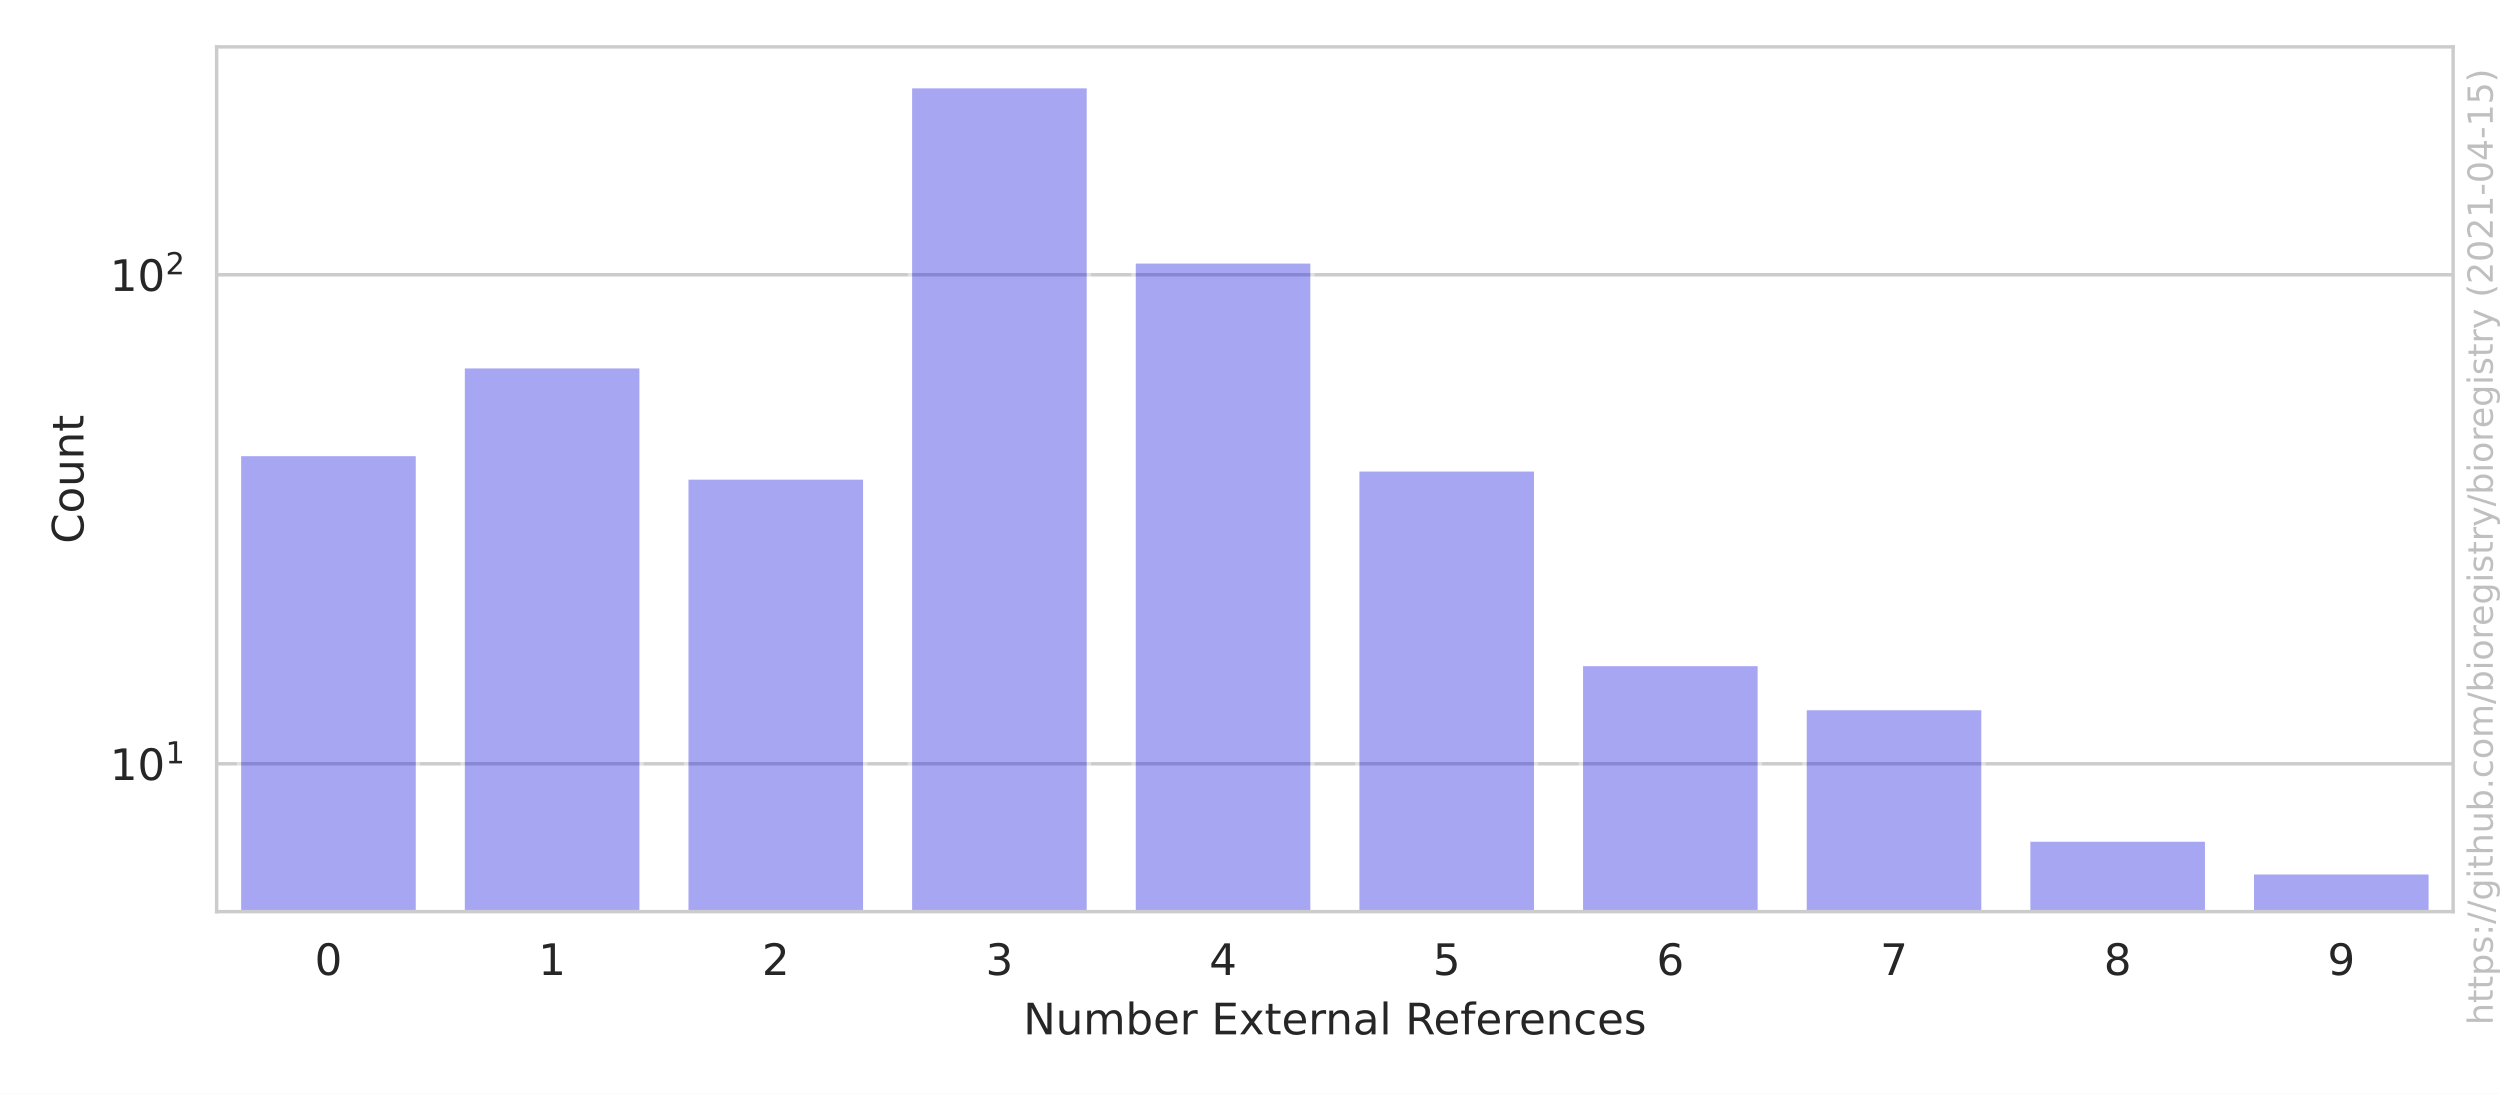
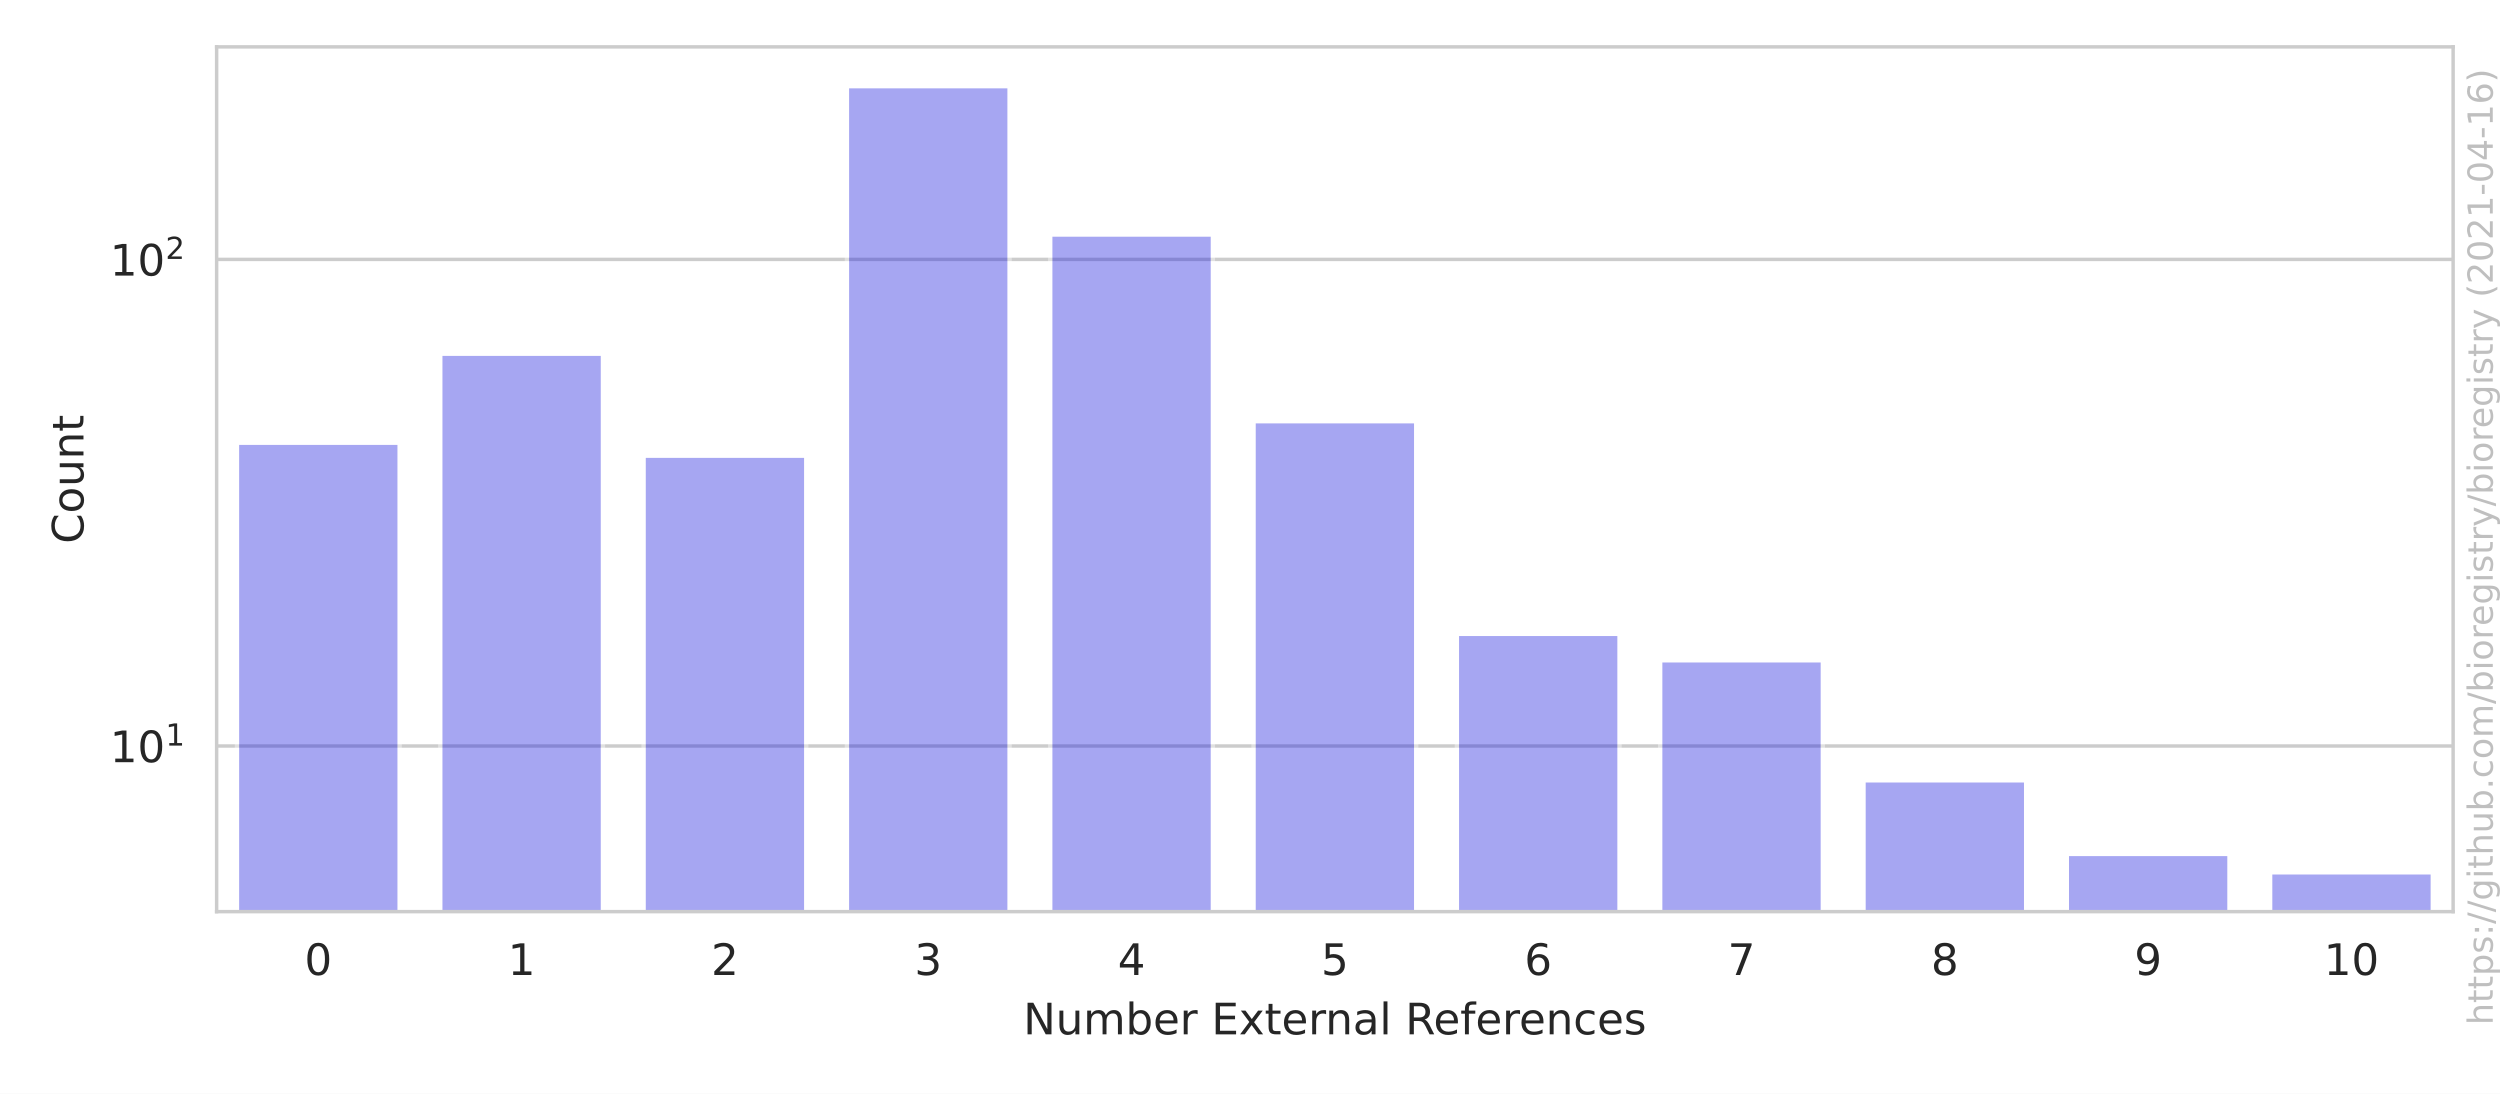
<svg xmlns="http://www.w3.org/2000/svg" xmlns:xlink="http://www.w3.org/1999/xlink" height="252pt" version="1.1" viewBox="0 0 576 252" width="576pt">
  <defs>
    <style type="text/css">*{stroke-linecap:butt;stroke-linejoin:round;}</style>
  </defs>
  <g id="figure_1">
    <g id="patch_1">
      <path d="M 0 252  L 576 252  L 576 0  L 0 0  z " style="fill:#ffffff;" />
    </g>
    <g id="axes_1">
      <g id="patch_2">
        <path d="M 49.913 210.04  L 565.2 210.04  L 565.2 10.8  L 49.913 10.8  z " style="fill:#ffffff;" />
      </g>
      <g id="matplotlib.axis_1">
        <g id="xtick_1">
          <g id="text_1">
-             <g style="fill:#262626;" transform="translate(72.4958 224.6384)scale(0.1 -0.1)">
+             <g style="fill:#262626;" transform="translate(70.15359 224.6384)scale(0.1 -0.1)">
              <defs>
                <path d="M 2034 4250  Q 1547 4250 1301 3770  Q 1056 3291 1056 2328  Q 1056 1369 1301 889  Q 1547 409 2034 409  Q 2525 409 2770 889  Q 3016 1369 3016 2328  Q 3016 3291 2770 3770  Q 2525 4250 2034 4250  z M 2034 4750  Q 2819 4750 3233 4129  Q 3647 3509 3647 2328  Q 3647 1150 3233 529  Q 2819 -91 2034 -91  Q 1250 -91 836 529  Q 422 1150 422 2328  Q 422 3509 836 4129  Q 1250 4750 2034 4750  z " id="DejaVuSans-30" transform="scale(0.015625)" />
              </defs>
              <use xlink:href="#DejaVuSans-30" />
            </g>
          </g>
        </g>
        <g id="xtick_2">
          <g id="text_2">
-             <g style="fill:#262626;" transform="translate(124.0245 224.6384)scale(0.1 -0.1)">
+             <g style="fill:#262626;" transform="translate(116.9979 224.6384)scale(0.1 -0.1)">
              <defs>
                <path d="M 794 531  L 1825 531  L 1825 4091  L 703 3866  L 703 4441  L 1819 4666  L 2450 4666  L 2450 531  L 3481 531  L 3481 0  L 794 0  L 794 531  z " id="DejaVuSans-31" transform="scale(0.015625)" />
              </defs>
              <use xlink:href="#DejaVuSans-31" />
            </g>
          </g>
        </g>
        <g id="xtick_3">
          <g id="text_3">
-             <g style="fill:#262626;" transform="translate(175.5533 224.6384)scale(0.1 -0.1)">
+             <g style="fill:#262626;" transform="translate(163.8422 224.6384)scale(0.1 -0.1)">
              <defs>
                <path d="M 1228 531  L 3431 531  L 3431 0  L 469 0  L 469 531  Q 828 903 1448 1529  Q 2069 2156 2228 2338  Q 2531 2678 2651 2914  Q 2772 3150 2772 3378  Q 2772 3750 2511 3984  Q 2250 4219 1831 4219  Q 1534 4219 1204 4116  Q 875 4013 500 3803  L 500 4441  Q 881 4594 1212 4672  Q 1544 4750 1819 4750  Q 2544 4750 2975 4387  Q 3406 4025 3406 3419  Q 3406 3131 3298 2873  Q 3191 2616 2906 2266  Q 2828 2175 2409 1742  Q 1991 1309 1228 531  z " id="DejaVuSans-32" transform="scale(0.015625)" />
              </defs>
              <use xlink:href="#DejaVuSans-32" />
            </g>
          </g>
        </g>
        <g id="xtick_4">
          <g id="text_4">
-             <g style="fill:#262626;" transform="translate(227.082 224.6384)scale(0.1 -0.1)">
+             <g style="fill:#262626;" transform="translate(210.6865 224.6384)scale(0.1 -0.1)">
              <defs>
                <path d="M 2597 2516  Q 3050 2419 3304 2112  Q 3559 1806 3559 1356  Q 3559 666 3084 287  Q 2609 -91 1734 -91  Q 1441 -91 1130 -33  Q 819 25 488 141  L 488 750  Q 750 597 1062 519  Q 1375 441 1716 441  Q 2309 441 2620 675  Q 2931 909 2931 1356  Q 2931 1769 2642 2001  Q 2353 2234 1838 2234  L 1294 2234  L 1294 2753  L 1863 2753  Q 2328 2753 2575 2939  Q 2822 3125 2822 3475  Q 2822 3834 2567 4026  Q 2313 4219 1838 4219  Q 1578 4219 1281 4162  Q 984 4106 628 3988  L 628 4550  Q 988 4650 1302 4700  Q 1616 4750 1894 4750  Q 2613 4750 3031 4423  Q 3450 4097 3450 3541  Q 3450 3153 3228 2886  Q 3006 2619 2597 2516  z " id="DejaVuSans-33" transform="scale(0.015625)" />
              </defs>
              <use xlink:href="#DejaVuSans-33" />
            </g>
          </g>
        </g>
        <g id="xtick_5">
          <g id="text_5">
-             <g style="fill:#262626;" transform="translate(278.6107 224.6384)scale(0.1 -0.1)">
+             <g style="fill:#262626;" transform="translate(257.5308 224.6384)scale(0.1 -0.1)">
              <defs>
                <path d="M 2419 4116  L 825 1625  L 2419 1625  L 2419 4116  z M 2253 4666  L 3047 4666  L 3047 1625  L 3713 1625  L 3713 1100  L 3047 1100  L 3047 0  L 2419 0  L 2419 1100  L 313 1100  L 313 1709  L 2253 4666  z " id="DejaVuSans-34" transform="scale(0.015625)" />
              </defs>
              <use xlink:href="#DejaVuSans-34" />
            </g>
          </g>
        </g>
        <g id="xtick_6">
          <g id="text_6">
-             <g style="fill:#262626;" transform="translate(330.1395 224.6384)scale(0.1 -0.1)">
+             <g style="fill:#262626;" transform="translate(304.3751 224.6384)scale(0.1 -0.1)">
              <defs>
                <path d="M 691 4666  L 3169 4666  L 3169 4134  L 1269 4134  L 1269 2991  Q 1406 3038 1543 3061  Q 1681 3084 1819 3084  Q 2600 3084 3056 2656  Q 3513 2228 3513 1497  Q 3513 744 3044 326  Q 2575 -91 1722 -91  Q 1428 -91 1123 -41  Q 819 9 494 109  L 494 744  Q 775 591 1075 516  Q 1375 441 1709 441  Q 2250 441 2565 725  Q 2881 1009 2881 1497  Q 2881 1984 2565 2268  Q 2250 2553 1709 2553  Q 1456 2553 1204 2497  Q 953 2441 691 2322  L 691 4666  z " id="DejaVuSans-35" transform="scale(0.015625)" />
              </defs>
              <use xlink:href="#DejaVuSans-35" />
            </g>
          </g>
        </g>
        <g id="xtick_7">
          <g id="text_7">
-             <g style="fill:#262626;" transform="translate(381.6682 224.6384)scale(0.1 -0.1)">
+             <g style="fill:#262626;" transform="translate(351.2194 224.6384)scale(0.1 -0.1)">
              <defs>
                <path d="M 2113 2584  Q 1688 2584 1439 2293  Q 1191 2003 1191 1497  Q 1191 994 1439 701  Q 1688 409 2113 409  Q 2538 409 2786 701  Q 3034 994 3034 1497  Q 3034 2003 2786 2293  Q 2538 2584 2113 2584  z M 3366 4563  L 3366 3988  Q 3128 4100 2886 4159  Q 2644 4219 2406 4219  Q 1781 4219 1451 3797  Q 1122 3375 1075 2522  Q 1259 2794 1537 2939  Q 1816 3084 2150 3084  Q 2853 3084 3261 2657  Q 3669 2231 3669 1497  Q 3669 778 3244 343  Q 2819 -91 2113 -91  Q 1303 -91 875 529  Q 447 1150 447 2328  Q 447 3434 972 4092  Q 1497 4750 2381 4750  Q 2619 4750 2861 4703  Q 3103 4656 3366 4563  z " id="DejaVuSans-36" transform="scale(0.015625)" />
              </defs>
              <use xlink:href="#DejaVuSans-36" />
            </g>
          </g>
        </g>
        <g id="xtick_8">
          <g id="text_8">
-             <g style="fill:#262626;" transform="translate(433.1969 224.6384)scale(0.1 -0.1)">
+             <g style="fill:#262626;" transform="translate(398.0637 224.6384)scale(0.1 -0.1)">
              <defs>
                <path d="M 525 4666  L 3525 4666  L 3525 4397  L 1831 0  L 1172 0  L 2766 4134  L 525 4134  L 525 4666  z " id="DejaVuSans-37" transform="scale(0.015625)" />
              </defs>
              <use xlink:href="#DejaVuSans-37" />
            </g>
          </g>
        </g>
        <g id="xtick_9">
          <g id="text_9">
-             <g style="fill:#262626;" transform="translate(484.7257 224.6384)scale(0.1 -0.1)">
+             <g style="fill:#262626;" transform="translate(444.908 224.6384)scale(0.1 -0.1)">
              <defs>
                <path d="M 2034 2216  Q 1584 2216 1326 1975  Q 1069 1734 1069 1313  Q 1069 891 1326 650  Q 1584 409 2034 409  Q 2484 409 2743 651  Q 3003 894 3003 1313  Q 3003 1734 2745 1975  Q 2488 2216 2034 2216  z M 1403 2484  Q 997 2584 770 2862  Q 544 3141 544 3541  Q 544 4100 942 4425  Q 1341 4750 2034 4750  Q 2731 4750 3128 4425  Q 3525 4100 3525 3541  Q 3525 3141 3298 2862  Q 3072 2584 2669 2484  Q 3125 2378 3379 2068  Q 3634 1759 3634 1313  Q 3634 634 3220 271  Q 2806 -91 2034 -91  Q 1263 -91 848 271  Q 434 634 434 1313  Q 434 1759 690 2068  Q 947 2378 1403 2484  z M 1172 3481  Q 1172 3119 1398 2916  Q 1625 2713 2034 2713  Q 2441 2713 2670 2916  Q 2900 3119 2900 3481  Q 2900 3844 2670 4047  Q 2441 4250 2034 4250  Q 1625 4250 1398 4047  Q 1172 3844 1172 3481  z " id="DejaVuSans-38" transform="scale(0.015625)" />
              </defs>
              <use xlink:href="#DejaVuSans-38" />
            </g>
          </g>
        </g>
        <g id="xtick_10">
          <g id="text_10">
-             <g style="fill:#262626;" transform="translate(536.2544 224.6384)scale(0.1 -0.1)">
+             <g style="fill:#262626;" transform="translate(491.7523 224.6384)scale(0.1 -0.1)">
              <defs>
                <path d="M 703 97  L 703 672  Q 941 559 1184 500  Q 1428 441 1663 441  Q 2288 441 2617 861  Q 2947 1281 2994 2138  Q 2813 1869 2534 1725  Q 2256 1581 1919 1581  Q 1219 1581 811 2004  Q 403 2428 403 3163  Q 403 3881 828 4315  Q 1253 4750 1959 4750  Q 2769 4750 3195 4129  Q 3622 3509 3622 2328  Q 3622 1225 3098 567  Q 2575 -91 1691 -91  Q 1453 -91 1209 -44  Q 966 3 703 97  z M 1959 2075  Q 2384 2075 2632 2365  Q 2881 2656 2881 3163  Q 2881 3666 2632 3958  Q 2384 4250 1959 4250  Q 1534 4250 1286 3958  Q 1038 3666 1038 3163  Q 1038 2656 1286 2365  Q 1534 2075 1959 2075  z " id="DejaVuSans-39" transform="scale(0.015625)" />
              </defs>
              <use xlink:href="#DejaVuSans-39" />
            </g>
          </g>
        </g>
-         <g id="text_11">
+         <g id="xtick_11">
+           <g id="text_11">
+             <g style="fill:#262626;" transform="translate(535.4153 224.6384)scale(0.1 -0.1)">
+               <use xlink:href="#DejaVuSans-31" />
+               <use x="63.623" xlink:href="#DejaVuSans-30" />
+             </g>
+           </g>
+         </g>
+         <g id="text_12">
          <g style="fill:#262626;" transform="translate(235.7657 238.3166)scale(0.1 -0.1)">
            <defs>
              <path d="M 628 4666  L 1478 4666  L 3547 763  L 3547 4666  L 4159 4666  L 4159 0  L 3309 0  L 1241 3903  L 1241 0  L 628 0  L 628 4666  z " id="DejaVuSans-4e" transform="scale(0.015625)" />
              <path d="M 544 1381  L 544 3500  L 1119 3500  L 1119 1403  Q 1119 906 1312 657  Q 1506 409 1894 409  Q 2359 409 2629 706  Q 2900 1003 2900 1516  L 2900 3500  L 3475 3500  L 3475 0  L 2900 0  L 2900 538  Q 2691 219 2414 64  Q 2138 -91 1772 -91  Q 1169 -91 856 284  Q 544 659 544 1381  z M 1991 3584  L 1991 3584  z " id="DejaVuSans-75" transform="scale(0.015625)" />
              <path d="M 3328 2828  Q 3544 3216 3844 3400  Q 4144 3584 4550 3584  Q 5097 3584 5394 3201  Q 5691 2819 5691 2113  L 5691 0  L 5113 0  L 5113 2094  Q 5113 2597 4934 2840  Q 4756 3084 4391 3084  Q 3944 3084 3684 2787  Q 3425 2491 3425 1978  L 3425 0  L 2847 0  L 2847 2094  Q 2847 2600 2669 2842  Q 2491 3084 2119 3084  Q 1678 3084 1418 2786  Q 1159 2488 1159 1978  L 1159 0  L 581 0  L 581 3500  L 1159 3500  L 1159 2956  Q 1356 3278 1631 3431  Q 1906 3584 2284 3584  Q 2666 3584 2933 3390  Q 3200 3197 3328 2828  z " id="DejaVuSans-6d" transform="scale(0.015625)" />
              <path d="M 3116 1747  Q 3116 2381 2855 2742  Q 2594 3103 2138 3103  Q 1681 3103 1420 2742  Q 1159 2381 1159 1747  Q 1159 1113 1420 752  Q 1681 391 2138 391  Q 2594 391 2855 752  Q 3116 1113 3116 1747  z M 1159 2969  Q 1341 3281 1617 3432  Q 1894 3584 2278 3584  Q 2916 3584 3314 3078  Q 3713 2572 3713 1747  Q 3713 922 3314 415  Q 2916 -91 2278 -91  Q 1894 -91 1617 61  Q 1341 213 1159 525  L 1159 0  L 581 0  L 581 4863  L 1159 4863  L 1159 2969  z " id="DejaVuSans-62" transform="scale(0.015625)" />
              <path d="M 3597 1894  L 3597 1613  L 953 1613  Q 991 1019 1311 708  Q 1631 397 2203 397  Q 2534 397 2845 478  Q 3156 559 3463 722  L 3463 178  Q 3153 47 2828 -22  Q 2503 -91 2169 -91  Q 1331 -91 842 396  Q 353 884 353 1716  Q 353 2575 817 3079  Q 1281 3584 2069 3584  Q 2775 3584 3186 3129  Q 3597 2675 3597 1894  z M 3022 2063  Q 3016 2534 2758 2815  Q 2500 3097 2075 3097  Q 1594 3097 1305 2825  Q 1016 2553 972 2059  L 3022 2063  z " id="DejaVuSans-65" transform="scale(0.015625)" />
              <path d="M 2631 2963  Q 2534 3019 2420 3045  Q 2306 3072 2169 3072  Q 1681 3072 1420 2755  Q 1159 2438 1159 1844  L 1159 0  L 581 0  L 581 3500  L 1159 3500  L 1159 2956  Q 1341 3275 1631 3429  Q 1922 3584 2338 3584  Q 2397 3584 2469 3576  Q 2541 3569 2628 3553  L 2631 2963  z " id="DejaVuSans-72" transform="scale(0.015625)" />
              <path id="DejaVuSans-20" transform="scale(0.015625)" />
              <path d="M 628 4666  L 3578 4666  L 3578 4134  L 1259 4134  L 1259 2753  L 3481 2753  L 3481 2222  L 1259 2222  L 1259 531  L 3634 531  L 3634 0  L 628 0  L 628 4666  z " id="DejaVuSans-45" transform="scale(0.015625)" />
              <path d="M 3513 3500  L 2247 1797  L 3578 0  L 2900 0  L 1881 1375  L 863 0  L 184 0  L 1544 1831  L 300 3500  L 978 3500  L 1906 2253  L 2834 3500  L 3513 3500  z " id="DejaVuSans-78" transform="scale(0.015625)" />
              <path d="M 1172 4494  L 1172 3500  L 2356 3500  L 2356 3053  L 1172 3053  L 1172 1153  Q 1172 725 1289 603  Q 1406 481 1766 481  L 2356 481  L 2356 0  L 1766 0  Q 1100 0 847 248  Q 594 497 594 1153  L 594 3053  L 172 3053  L 172 3500  L 594 3500  L 594 4494  L 1172 4494  z " id="DejaVuSans-74" transform="scale(0.015625)" />
              <path d="M 3513 2113  L 3513 0  L 2938 0  L 2938 2094  Q 2938 2591 2744 2837  Q 2550 3084 2163 3084  Q 1697 3084 1428 2787  Q 1159 2491 1159 1978  L 1159 0  L 581 0  L 581 3500  L 1159 3500  L 1159 2956  Q 1366 3272 1645 3428  Q 1925 3584 2291 3584  Q 2894 3584 3203 3211  Q 3513 2838 3513 2113  z " id="DejaVuSans-6e" transform="scale(0.015625)" />
              <path d="M 2194 1759  Q 1497 1759 1228 1600  Q 959 1441 959 1056  Q 959 750 1161 570  Q 1363 391 1709 391  Q 2188 391 2477 730  Q 2766 1069 2766 1631  L 2766 1759  L 2194 1759  z M 3341 1997  L 3341 0  L 2766 0  L 2766 531  Q 2569 213 2275 61  Q 1981 -91 1556 -91  Q 1019 -91 701 211  Q 384 513 384 1019  Q 384 1609 779 1909  Q 1175 2209 1959 2209  L 2766 2209  L 2766 2266  Q 2766 2663 2505 2880  Q 2244 3097 1772 3097  Q 1472 3097 1187 3025  Q 903 2953 641 2809  L 641 3341  Q 956 3463 1253 3523  Q 1550 3584 1831 3584  Q 2591 3584 2966 3190  Q 3341 2797 3341 1997  z " id="DejaVuSans-61" transform="scale(0.015625)" />
              <path d="M 603 4863  L 1178 4863  L 1178 0  L 603 0  L 603 4863  z " id="DejaVuSans-6c" transform="scale(0.015625)" />
              <path d="M 2841 2188  Q 3044 2119 3236 1894  Q 3428 1669 3622 1275  L 4263 0  L 3584 0  L 2988 1197  Q 2756 1666 2539 1819  Q 2322 1972 1947 1972  L 1259 1972  L 1259 0  L 628 0  L 628 4666  L 2053 4666  Q 2853 4666 3247 4331  Q 3641 3997 3641 3322  Q 3641 2881 3436 2590  Q 3231 2300 2841 2188  z M 1259 4147  L 1259 2491  L 2053 2491  Q 2509 2491 2742 2702  Q 2975 2913 2975 3322  Q 2975 3731 2742 3939  Q 2509 4147 2053 4147  L 1259 4147  z " id="DejaVuSans-52" transform="scale(0.015625)" />
              <path d="M 2375 4863  L 2375 4384  L 1825 4384  Q 1516 4384 1395 4259  Q 1275 4134 1275 3809  L 1275 3500  L 2222 3500  L 2222 3053  L 1275 3053  L 1275 0  L 697 0  L 697 3053  L 147 3053  L 147 3500  L 697 3500  L 697 3744  Q 697 4328 969 4595  Q 1241 4863 1831 4863  L 2375 4863  z " id="DejaVuSans-66" transform="scale(0.015625)" />
              <path d="M 3122 3366  L 3122 2828  Q 2878 2963 2633 3030  Q 2388 3097 2138 3097  Q 1578 3097 1268 2742  Q 959 2388 959 1747  Q 959 1106 1268 751  Q 1578 397 2138 397  Q 2388 397 2633 464  Q 2878 531 3122 666  L 3122 134  Q 2881 22 2623 -34  Q 2366 -91 2075 -91  Q 1284 -91 818 406  Q 353 903 353 1747  Q 353 2603 823 3093  Q 1294 3584 2113 3584  Q 2378 3584 2631 3529  Q 2884 3475 3122 3366  z " id="DejaVuSans-63" transform="scale(0.015625)" />
              <path d="M 2834 3397  L 2834 2853  Q 2591 2978 2328 3040  Q 2066 3103 1784 3103  Q 1356 3103 1142 2972  Q 928 2841 928 2578  Q 928 2378 1081 2264  Q 1234 2150 1697 2047  L 1894 2003  Q 2506 1872 2764 1633  Q 3022 1394 3022 966  Q 3022 478 2636 193  Q 2250 -91 1575 -91  Q 1294 -91 989 -36  Q 684 19 347 128  L 347 722  Q 666 556 975 473  Q 1284 391 1588 391  Q 1994 391 2212 530  Q 2431 669 2431 922  Q 2431 1156 2273 1281  Q 2116 1406 1581 1522  L 1381 1569  Q 847 1681 609 1914  Q 372 2147 372 2553  Q 372 3047 722 3315  Q 1072 3584 1716 3584  Q 2034 3584 2315 3537  Q 2597 3491 2834 3397  z " id="DejaVuSans-73" transform="scale(0.015625)" />
            </defs>
            <use xlink:href="#DejaVuSans-4e" />
            <use x="74.805" xlink:href="#DejaVuSans-75" />
            <use x="138.184" xlink:href="#DejaVuSans-6d" />
            <use x="235.596" xlink:href="#DejaVuSans-62" />
            <use x="299.072" xlink:href="#DejaVuSans-65" />
            <use x="360.596" xlink:href="#DejaVuSans-72" />
            <use x="401.709" xlink:href="#DejaVuSans-20" />
            <use x="433.496" xlink:href="#DejaVuSans-45" />
            <use x="496.68" xlink:href="#DejaVuSans-78" />
            <use x="555.859" xlink:href="#DejaVuSans-74" />
            <use x="595.068" xlink:href="#DejaVuSans-65" />
            <use x="656.592" xlink:href="#DejaVuSans-72" />
            <use x="695.955" xlink:href="#DejaVuSans-6e" />
            <use x="759.334" xlink:href="#DejaVuSans-61" />
            <use x="820.613" xlink:href="#DejaVuSans-6c" />
            <use x="848.396" xlink:href="#DejaVuSans-20" />
            <use x="880.184" xlink:href="#DejaVuSans-52" />
            <use x="945.166" xlink:href="#DejaVuSans-65" />
            <use x="1006.689" xlink:href="#DejaVuSans-66" />
            <use x="1041.895" xlink:href="#DejaVuSans-65" />
            <use x="1103.418" xlink:href="#DejaVuSans-72" />
            <use x="1142.281" xlink:href="#DejaVuSans-65" />
            <use x="1203.805" xlink:href="#DejaVuSans-6e" />
            <use x="1267.184" xlink:href="#DejaVuSans-63" />
            <use x="1322.164" xlink:href="#DejaVuSans-65" />
            <use x="1383.688" xlink:href="#DejaVuSans-73" />
          </g>
        </g>
      </g>
      <g id="matplotlib.axis_2">
        <g id="ytick_1">
          <g id="line2d_1">
-             <path clip-path="url(#p5b4c6027d3)" d="M 49.913 175.986  L 565.2 175.986  " style="fill:none;stroke:#cccccc;stroke-linecap:round;stroke-width:0.8;" />
-           </g>
-           <g id="text_12">
-             <g style="fill:#262626;" transform="translate(25.31268 179.785)scale(0.1 -0.1)">
+             <path clip-path="url(#p4d8fdefd6b)" d="M 49.913 171.876  L 565.2 171.876  " style="fill:none;stroke:#cccccc;stroke-linecap:round;stroke-width:0.8;" />
+           </g>
+           <g id="text_13">
+             <g style="fill:#262626;" transform="translate(25.31268 175.6757)scale(0.1 -0.1)">
              <use transform="translate(0 0.684375)" xlink:href="#DejaVuSans-31" />
              <use transform="translate(63.62305 0.684375)" xlink:href="#DejaVuSans-30" />
              <use transform="translate(128.2031 38.96563)scale(0.7)" xlink:href="#DejaVuSans-31" />
            </g>
          </g>
        </g>
        <g id="ytick_2">
          <g id="line2d_2">
-             <path clip-path="url(#p5b4c6027d3)" d="M 49.913 63.306  L 565.2 63.306  " style="fill:none;stroke:#cccccc;stroke-linecap:round;stroke-width:0.8;" />
-           </g>
-           <g id="text_13">
-             <g style="fill:#262626;" transform="translate(25.31268 67.10551)scale(0.1 -0.1)">
+             <path clip-path="url(#p4d8fdefd6b)" d="M 49.913 59.769  L 565.2 59.769  " style="fill:none;stroke:#cccccc;stroke-linecap:round;stroke-width:0.8;" />
+           </g>
+           <g id="text_14">
+             <g style="fill:#262626;" transform="translate(25.31268 63.5686)scale(0.1 -0.1)">
              <use transform="translate(0 0.765625)" xlink:href="#DejaVuSans-31" />
              <use transform="translate(63.62305 0.765625)" xlink:href="#DejaVuSans-30" />
              <use transform="translate(128.2031 39.04688)scale(0.7)" xlink:href="#DejaVuSans-32" />
            </g>
          </g>
        </g>
        <g id="ytick_3" />
        <g id="ytick_4" />
        <g id="ytick_5" />
        <g id="ytick_6" />
        <g id="ytick_7" />
        <g id="ytick_8" />
        <g id="ytick_9" />
        <g id="ytick_10" />
        <g id="ytick_11" />
        <g id="ytick_12" />
        <g id="ytick_13" />
        <g id="ytick_14" />
        <g id="ytick_15" />
        <g id="ytick_16" />
-         <g id="text_14">
+         <g id="text_15">
          <g style="fill:#262626;" transform="translate(19.233 125.2684)rotate(-90)scale(0.1 -0.1)">
            <defs>
              <path d="M 4122 4306  L 4122 3641  Q 3803 3938 3442 4084  Q 3081 4231 2675 4231  Q 1875 4231 1450 3742  Q 1025 3253 1025 2328  Q 1025 1406 1450 917  Q 1875 428 2675 428  Q 3081 428 3442 575  Q 3803 722 4122 1019  L 4122 359  Q 3791 134 3420 21  Q 3050 -91 2638 -91  Q 1578 -91 968 557  Q 359 1206 359 2328  Q 359 3453 968 4101  Q 1578 4750 2638 4750  Q 3056 4750 3426 4639  Q 3797 4528 4122 4306  z " id="DejaVuSans-43" transform="scale(0.015625)" />
              <path d="M 1959 3097  Q 1497 3097 1228 2736  Q 959 2375 959 1747  Q 959 1119 1226 758  Q 1494 397 1959 397  Q 2419 397 2687 759  Q 2956 1122 2956 1747  Q 2956 2369 2687 2733  Q 2419 3097 1959 3097  z M 1959 3584  Q 2709 3584 3137 3096  Q 3566 2609 3566 1747  Q 3566 888 3137 398  Q 2709 -91 1959 -91  Q 1206 -91 779 398  Q 353 888 353 1747  Q 353 2609 779 3096  Q 1206 3584 1959 3584  z " id="DejaVuSans-6f" transform="scale(0.015625)" />
            </defs>
            <use xlink:href="#DejaVuSans-43" />
            <use x="69.824" xlink:href="#DejaVuSans-6f" />
            <use x="131.006" xlink:href="#DejaVuSans-75" />
            <use x="194.385" xlink:href="#DejaVuSans-6e" />
            <use x="257.764" xlink:href="#DejaVuSans-74" />
          </g>
        </g>
      </g>
      <g id="patch_3">
-         <path clip-path="url(#p5b4c6027d3)" d="M 55.066 112968.193  L 96.289 112968.193  L 96.289 104.607  L 55.066 104.607  z " style="fill:#2020df;opacity:0.4;stroke:#ffffff;stroke-linejoin:miter;" />
+         <path clip-path="url(#p4d8fdefd6b)" d="M 54.597 112391.059  L 92.073 112391.059  L 92.073 102.006  L 54.597 102.006  z " style="fill:#2020df;opacity:0.4;stroke:#ffffff;stroke-linejoin:miter;" />
      </g>
      <g id="patch_4">
-         <path clip-path="url(#p5b4c6027d3)" d="M 106.594 112968.193  L 147.817 112968.193  L 147.817 84.387  L 106.594 84.387  z " style="fill:#2020df;opacity:0.4;stroke:#ffffff;stroke-linejoin:miter;" />
+         <path clip-path="url(#p4d8fdefd6b)" d="M 101.441 112391.059  L 138.917 112391.059  L 138.917 81.498  L 101.441 81.498  z " style="fill:#2020df;opacity:0.4;stroke:#ffffff;stroke-linejoin:miter;" />
      </g>
      <g id="patch_5">
-         <path clip-path="url(#p5b4c6027d3)" d="M 158.123 112968.193  L 199.346 112968.193  L 199.346 110.016  L 158.123 110.016  z " style="fill:#2020df;opacity:0.4;stroke:#ffffff;stroke-linejoin:miter;" />
+         <path clip-path="url(#p4d8fdefd6b)" d="M 148.286 112391.059  L 185.761 112391.059  L 185.761 104.994  L 148.286 104.994  z " style="fill:#2020df;opacity:0.4;stroke:#ffffff;stroke-linejoin:miter;" />
      </g>
      <g id="patch_6">
-         <path clip-path="url(#p5b4c6027d3)" d="M 209.652 112968.193  L 250.875 112968.193  L 250.875 19.856  L 209.652 19.856  z " style="fill:#2020df;opacity:0.4;stroke:#ffffff;stroke-linejoin:miter;" />
+         <path clip-path="url(#p4d8fdefd6b)" d="M 195.13 112391.059  L 232.605 112391.059  L 232.605 19.856  L 195.13 19.856  z " style="fill:#2020df;opacity:0.4;stroke:#ffffff;stroke-linejoin:miter;" />
      </g>
      <g id="patch_7">
-         <path clip-path="url(#p5b4c6027d3)" d="M 261.18 112968.193  L 302.403 112968.193  L 302.403 60.225  L 261.18 60.225  z " style="fill:#2020df;opacity:0.4;stroke:#ffffff;stroke-linejoin:miter;" />
+         <path clip-path="url(#p4d8fdefd6b)" d="M 241.974 112391.059  L 279.45 112391.059  L 279.45 54.035  L 241.974 54.035  z " style="fill:#2020df;opacity:0.4;stroke:#ffffff;stroke-linejoin:miter;" />
      </g>
      <g id="patch_8">
-         <path clip-path="url(#p5b4c6027d3)" d="M 312.709 112968.193  L 353.932 112968.193  L 353.932 108.146  L 312.709 108.146  z " style="fill:#2020df;opacity:0.4;stroke:#ffffff;stroke-linejoin:miter;" />
+         <path clip-path="url(#p4d8fdefd6b)" d="M 288.819 112391.059  L 326.294 112391.059  L 326.294 97.05  L 288.819 97.05  z " style="fill:#2020df;opacity:0.4;stroke:#ffffff;stroke-linejoin:miter;" />
      </g>
      <g id="patch_9">
-         <path clip-path="url(#p5b4c6027d3)" d="M 364.238 112968.193  L 405.461 112968.193  L 405.461 152.986  L 364.238 152.986  z " style="fill:#2020df;opacity:0.4;stroke:#ffffff;stroke-linejoin:miter;" />
+         <path clip-path="url(#p4d8fdefd6b)" d="M 335.663 112391.059  L 373.138 112391.059  L 373.138 146.042  L 335.663 146.042  z " style="fill:#2020df;opacity:0.4;stroke:#ffffff;stroke-linejoin:miter;" />
      </g>
      <g id="patch_10">
-         <path clip-path="url(#p5b4c6027d3)" d="M 415.767 112968.193  L 456.99 112968.193  L 456.99 163.147  L 415.767 163.147  z " style="fill:#2020df;opacity:0.4;stroke:#ffffff;stroke-linejoin:miter;" />
+         <path clip-path="url(#p4d8fdefd6b)" d="M 382.507 112391.059  L 419.983 112391.059  L 419.983 152.135  L 382.507 152.135  z " style="fill:#2020df;opacity:0.4;stroke:#ffffff;stroke-linejoin:miter;" />
      </g>
      <g id="patch_11">
-         <path clip-path="url(#p5b4c6027d3)" d="M 467.295 112968.193  L 508.518 112968.193  L 508.518 193.44  L 467.295 193.44  z " style="fill:#2020df;opacity:0.4;stroke:#ffffff;stroke-linejoin:miter;" />
+         <path clip-path="url(#p4d8fdefd6b)" d="M 429.352 112391.059  L 466.827 112391.059  L 466.827 179.789  L 429.352 179.789  z " style="fill:#2020df;opacity:0.4;stroke:#ffffff;stroke-linejoin:miter;" />
      </g>
      <g id="patch_12">
-         <path clip-path="url(#p5b4c6027d3)" d="M 518.824 112968.193  L 560.047 112968.193  L 560.047 200.984  L 518.824 200.984  z " style="fill:#2020df;opacity:0.4;stroke:#ffffff;stroke-linejoin:miter;" />
+         <path clip-path="url(#p4d8fdefd6b)" d="M 476.196 112391.059  L 513.671 112391.059  L 513.671 196.747  L 476.196 196.747  z " style="fill:#2020df;opacity:0.4;stroke:#ffffff;stroke-linejoin:miter;" />
      </g>
      <g id="patch_13">
+         <path clip-path="url(#p4d8fdefd6b)" d="M 523.04 112391.059  L 560.516 112391.059  L 560.516 200.984  L 523.04 200.984  z " style="fill:#2020df;opacity:0.4;stroke:#ffffff;stroke-linejoin:miter;" />
+       </g>
+       <g id="patch_14">
        <path d="M 49.913 210.04  L 49.913 10.8  " style="fill:none;stroke:#cccccc;stroke-linecap:square;stroke-linejoin:miter;stroke-width:0.8;" />
      </g>
-       <g id="patch_14">
+       <g id="patch_15">
        <path d="M 565.2 210.04  L 565.2 10.8  " style="fill:none;stroke:#cccccc;stroke-linecap:square;stroke-linejoin:miter;stroke-width:0.8;" />
      </g>
-       <g id="patch_15">
+       <g id="patch_16">
        <path d="M 49.913 210.04  L 565.2 210.04  " style="fill:none;stroke:#cccccc;stroke-linecap:square;stroke-linejoin:miter;stroke-width:0.8;" />
      </g>
-       <g id="patch_16">
+       <g id="patch_17">
        <path d="M 49.913 10.8  L 565.2 10.8  " style="fill:none;stroke:#cccccc;stroke-linecap:square;stroke-linejoin:miter;stroke-width:0.8;" />
      </g>
    </g>
-     <g id="text_15">
+     <g id="text_16">
      <g style="fill:#808080;opacity:0.5;" transform="translate(574.3362 236.1694)rotate(-90)scale(0.08 -0.08)">
        <defs>
          <path d="M 3513 2113  L 3513 0  L 2938 0  L 2938 2094  Q 2938 2591 2744 2837  Q 2550 3084 2163 3084  Q 1697 3084 1428 2787  Q 1159 2491 1159 1978  L 1159 0  L 581 0  L 581 4863  L 1159 4863  L 1159 2956  Q 1366 3272 1645 3428  Q 1925 3584 2291 3584  Q 2894 3584 3203 3211  Q 3513 2838 3513 2113  z " id="DejaVuSans-68" transform="scale(0.015625)" />
          <path d="M 1159 525  L 1159 -1331  L 581 -1331  L 581 3500  L 1159 3500  L 1159 2969  Q 1341 3281 1617 3432  Q 1894 3584 2278 3584  Q 2916 3584 3314 3078  Q 3713 2572 3713 1747  Q 3713 922 3314 415  Q 2916 -91 2278 -91  Q 1894 -91 1617 61  Q 1341 213 1159 525  z M 3116 1747  Q 3116 2381 2855 2742  Q 2594 3103 2138 3103  Q 1681 3103 1420 2742  Q 1159 2381 1159 1747  Q 1159 1113 1420 752  Q 1681 391 2138 391  Q 2594 391 2855 752  Q 3116 1113 3116 1747  z " id="DejaVuSans-70" transform="scale(0.015625)" />
          <path d="M 750 794  L 1409 794  L 1409 0  L 750 0  L 750 794  z M 750 3309  L 1409 3309  L 1409 2516  L 750 2516  L 750 3309  z " id="DejaVuSans-3a" transform="scale(0.015625)" />
          <path d="M 1625 4666  L 2156 4666  L 531 -594  L 0 -594  L 1625 4666  z " id="DejaVuSans-2f" transform="scale(0.015625)" />
          <path d="M 2906 1791  Q 2906 2416 2648 2759  Q 2391 3103 1925 3103  Q 1463 3103 1205 2759  Q 947 2416 947 1791  Q 947 1169 1205 825  Q 1463 481 1925 481  Q 2391 481 2648 825  Q 2906 1169 2906 1791  z M 3481 434  Q 3481 -459 3084 -895  Q 2688 -1331 1869 -1331  Q 1566 -1331 1297 -1286  Q 1028 -1241 775 -1147  L 775 -588  Q 1028 -725 1275 -790  Q 1522 -856 1778 -856  Q 2344 -856 2625 -561  Q 2906 -266 2906 331  L 2906 616  Q 2728 306 2450 153  Q 2172 0 1784 0  Q 1141 0 747 490  Q 353 981 353 1791  Q 353 2603 747 3093  Q 1141 3584 1784 3584  Q 2172 3584 2450 3431  Q 2728 3278 2906 2969  L 2906 3500  L 3481 3500  L 3481 434  z " id="DejaVuSans-67" transform="scale(0.015625)" />
          <path d="M 603 3500  L 1178 3500  L 1178 0  L 603 0  L 603 3500  z M 603 4863  L 1178 4863  L 1178 4134  L 603 4134  L 603 4863  z " id="DejaVuSans-69" transform="scale(0.015625)" />
          <path d="M 684 794  L 1344 794  L 1344 0  L 684 0  L 684 794  z " id="DejaVuSans-2e" transform="scale(0.015625)" />
          <path d="M 2059 -325  Q 1816 -950 1584 -1140  Q 1353 -1331 966 -1331  L 506 -1331  L 506 -850  L 844 -850  Q 1081 -850 1212 -737  Q 1344 -625 1503 -206  L 1606 56  L 191 3500  L 800 3500  L 1894 763  L 2988 3500  L 3597 3500  L 2059 -325  z " id="DejaVuSans-79" transform="scale(0.015625)" />
          <path d="M 1984 4856  Q 1566 4138 1362 3434  Q 1159 2731 1159 2009  Q 1159 1288 1364 580  Q 1569 -128 1984 -844  L 1484 -844  Q 1016 -109 783 600  Q 550 1309 550 2009  Q 550 2706 781 3412  Q 1013 4119 1484 4856  L 1984 4856  z " id="DejaVuSans-28" transform="scale(0.015625)" />
          <path d="M 313 2009  L 1997 2009  L 1997 1497  L 313 1497  L 313 2009  z " id="DejaVuSans-2d" transform="scale(0.015625)" />
          <path d="M 513 4856  L 1013 4856  Q 1481 4119 1714 3412  Q 1947 2706 1947 2009  Q 1947 1309 1714 600  Q 1481 -109 1013 -844  L 513 -844  Q 928 -128 1133 580  Q 1338 1288 1338 2009  Q 1338 2731 1133 3434  Q 928 4138 513 4856  z " id="DejaVuSans-29" transform="scale(0.015625)" />
        </defs>
        <use xlink:href="#DejaVuSans-68" />
        <use x="63.379" xlink:href="#DejaVuSans-74" />
        <use x="102.588" xlink:href="#DejaVuSans-74" />
        <use x="141.797" xlink:href="#DejaVuSans-70" />
        <use x="205.273" xlink:href="#DejaVuSans-73" />
        <use x="257.373" xlink:href="#DejaVuSans-3a" />
        <use x="291.064" xlink:href="#DejaVuSans-2f" />
        <use x="324.756" xlink:href="#DejaVuSans-2f" />
        <use x="358.447" xlink:href="#DejaVuSans-67" />
        <use x="421.924" xlink:href="#DejaVuSans-69" />
        <use x="449.707" xlink:href="#DejaVuSans-74" />
        <use x="488.916" xlink:href="#DejaVuSans-68" />
        <use x="552.295" xlink:href="#DejaVuSans-75" />
        <use x="615.674" xlink:href="#DejaVuSans-62" />
        <use x="679.15" xlink:href="#DejaVuSans-2e" />
        <use x="710.938" xlink:href="#DejaVuSans-63" />
        <use x="765.918" xlink:href="#DejaVuSans-6f" />
        <use x="827.1" xlink:href="#DejaVuSans-6d" />
        <use x="924.512" xlink:href="#DejaVuSans-2f" />
        <use x="958.203" xlink:href="#DejaVuSans-62" />
        <use x="1021.68" xlink:href="#DejaVuSans-69" />
        <use x="1049.463" xlink:href="#DejaVuSans-6f" />
        <use x="1110.645" xlink:href="#DejaVuSans-72" />
        <use x="1149.508" xlink:href="#DejaVuSans-65" />
        <use x="1211.031" xlink:href="#DejaVuSans-67" />
        <use x="1274.508" xlink:href="#DejaVuSans-69" />
        <use x="1302.291" xlink:href="#DejaVuSans-73" />
        <use x="1354.391" xlink:href="#DejaVuSans-74" />
        <use x="1393.6" xlink:href="#DejaVuSans-72" />
        <use x="1434.713" xlink:href="#DejaVuSans-79" />
        <use x="1493.893" xlink:href="#DejaVuSans-2f" />
        <use x="1527.584" xlink:href="#DejaVuSans-62" />
        <use x="1591.061" xlink:href="#DejaVuSans-69" />
        <use x="1618.844" xlink:href="#DejaVuSans-6f" />
        <use x="1680.025" xlink:href="#DejaVuSans-72" />
        <use x="1718.889" xlink:href="#DejaVuSans-65" />
        <use x="1780.412" xlink:href="#DejaVuSans-67" />
        <use x="1843.889" xlink:href="#DejaVuSans-69" />
        <use x="1871.672" xlink:href="#DejaVuSans-73" />
        <use x="1923.771" xlink:href="#DejaVuSans-74" />
        <use x="1962.98" xlink:href="#DejaVuSans-72" />
        <use x="2004.094" xlink:href="#DejaVuSans-79" />
        <use x="2063.273" xlink:href="#DejaVuSans-20" />
        <use x="2095.061" xlink:href="#DejaVuSans-28" />
        <use x="2134.074" xlink:href="#DejaVuSans-32" />
        <use x="2197.697" xlink:href="#DejaVuSans-30" />
        <use x="2261.32" xlink:href="#DejaVuSans-32" />
        <use x="2324.943" xlink:href="#DejaVuSans-31" />
        <use x="2388.566" xlink:href="#DejaVuSans-2d" />
        <use x="2424.65" xlink:href="#DejaVuSans-30" />
        <use x="2488.273" xlink:href="#DejaVuSans-34" />
        <use x="2551.896" xlink:href="#DejaVuSans-2d" />
        <use x="2587.98" xlink:href="#DejaVuSans-31" />
-         <use x="2651.604" xlink:href="#DejaVuSans-35" />
+         <use x="2651.604" xlink:href="#DejaVuSans-36" />
        <use x="2715.227" xlink:href="#DejaVuSans-29" />
      </g>
    </g>
  </g>
  <defs>
-     <clipPath id="p5b4c6027d3">
+     <clipPath id="p4d8fdefd6b">
      <rect height="199.24" width="515.287" x="49.913" y="10.8" />
    </clipPath>
  </defs>
</svg>
